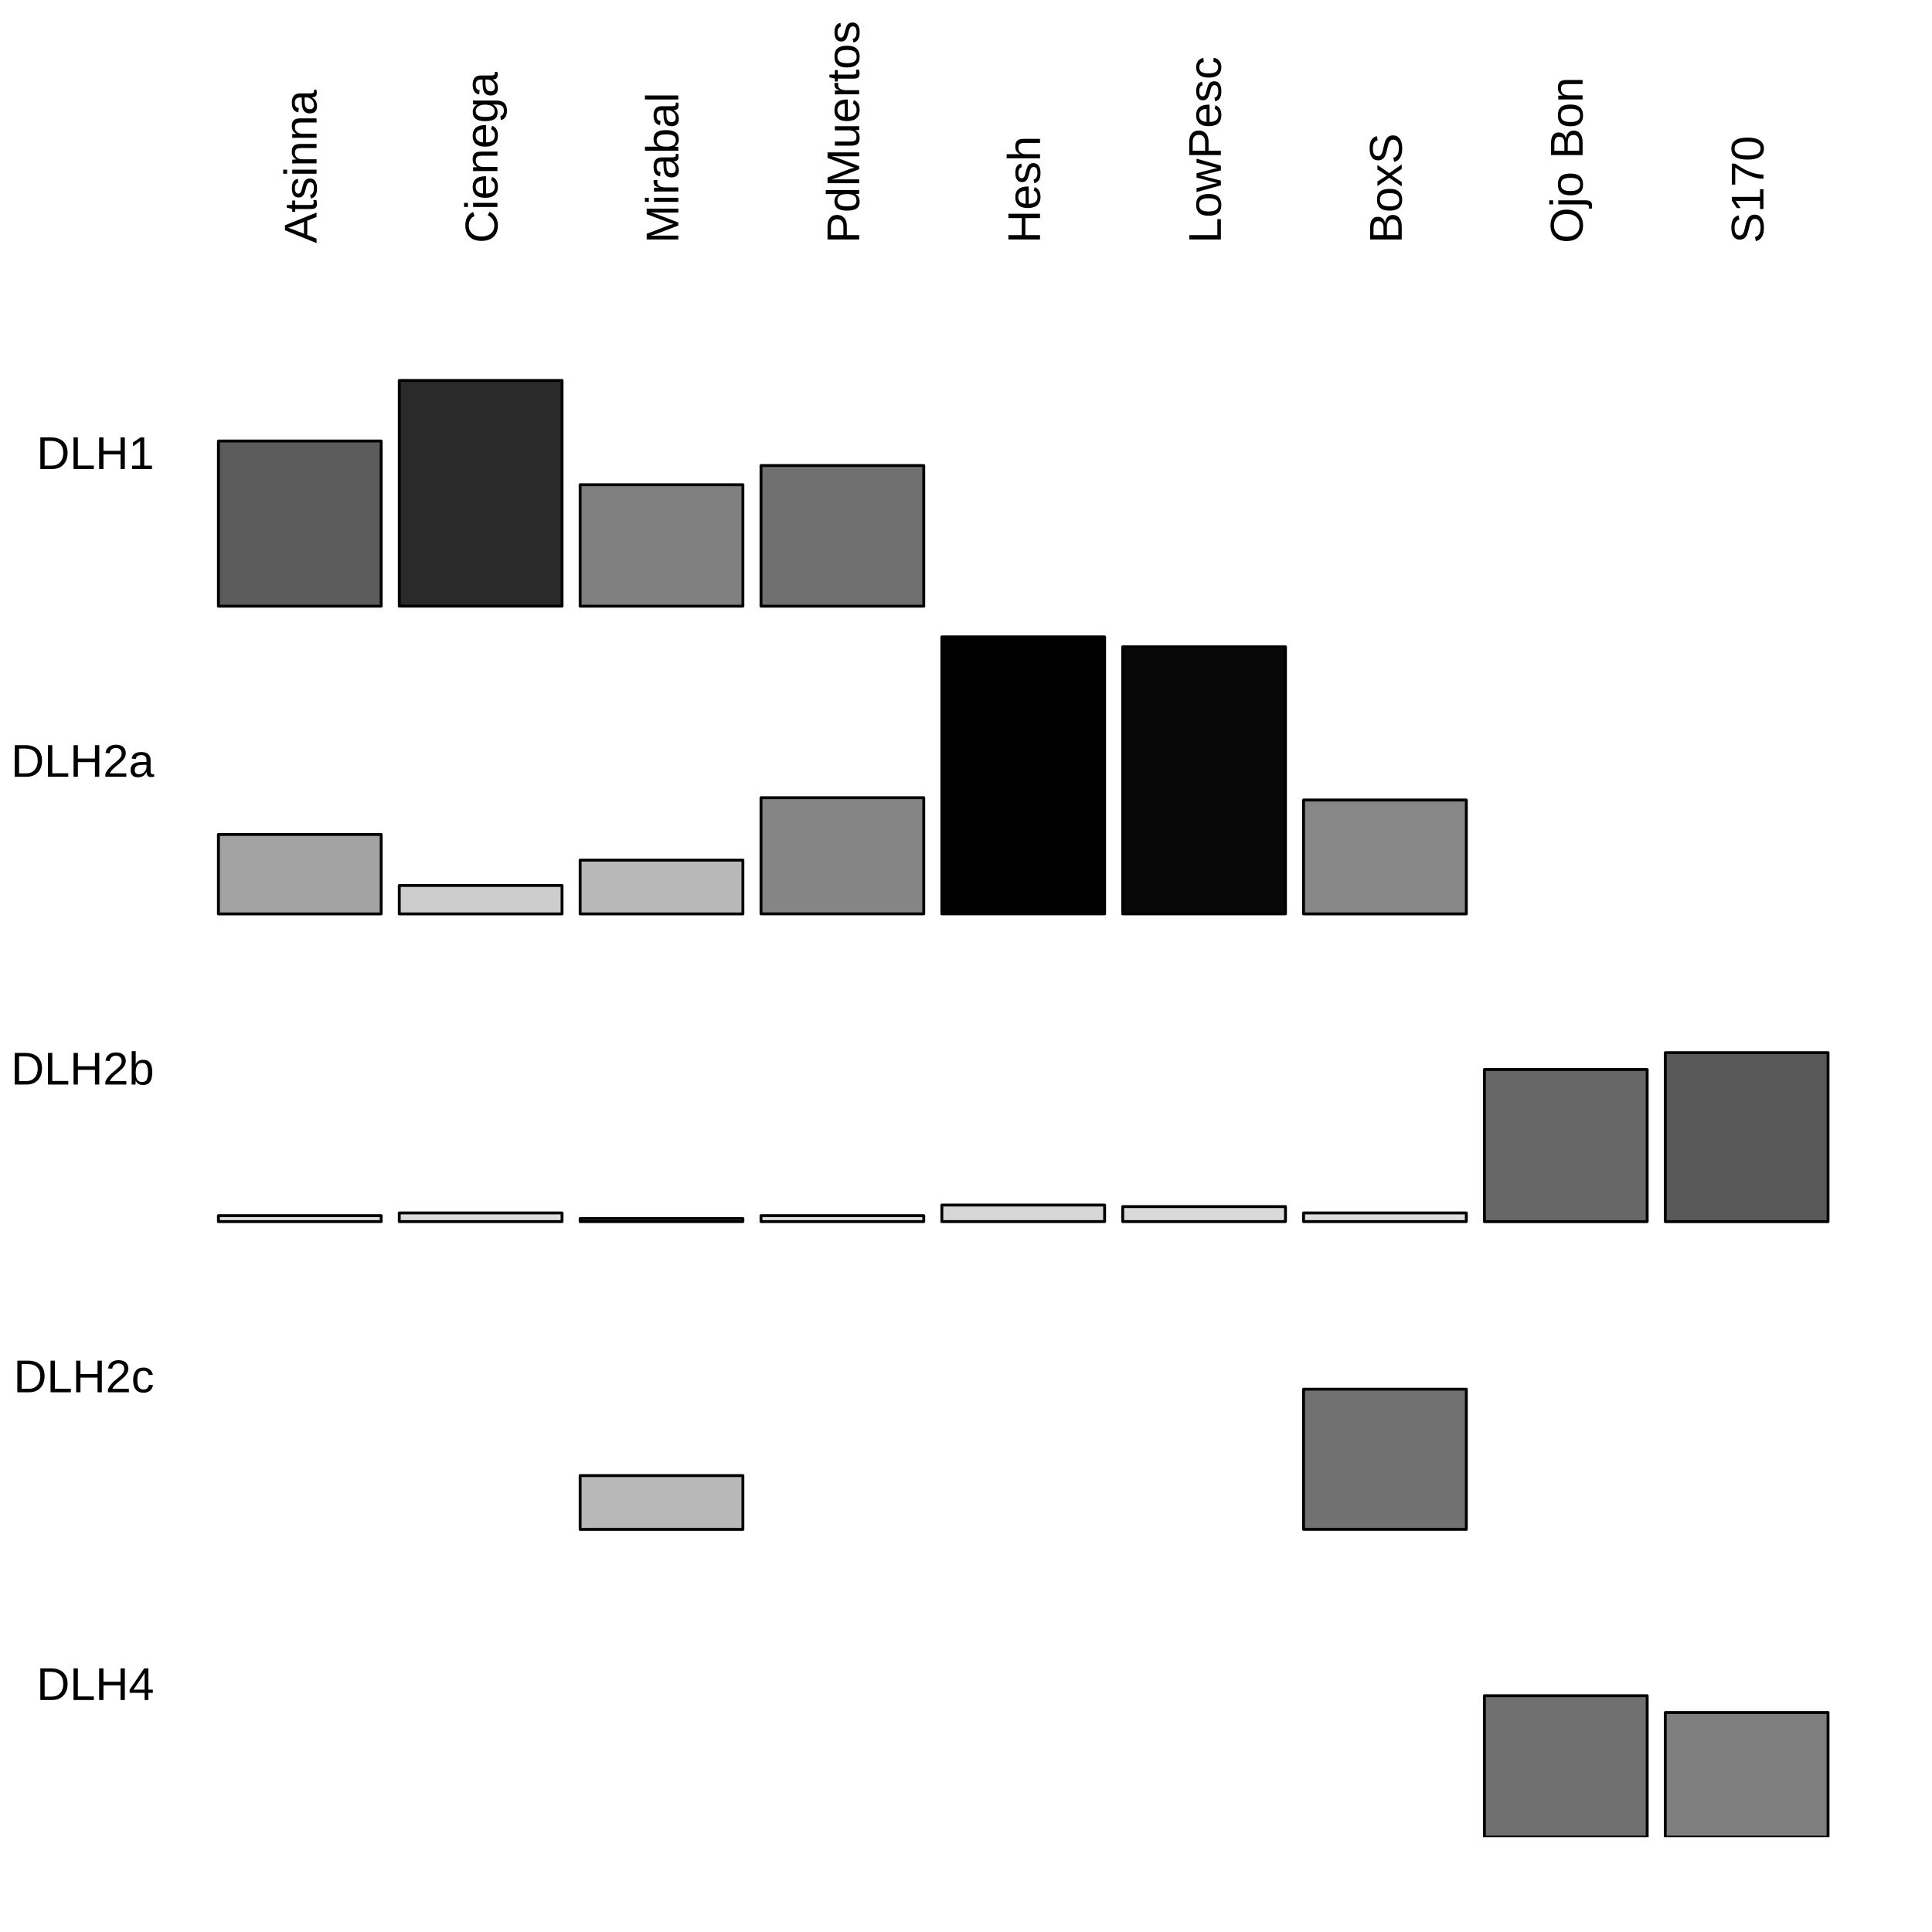
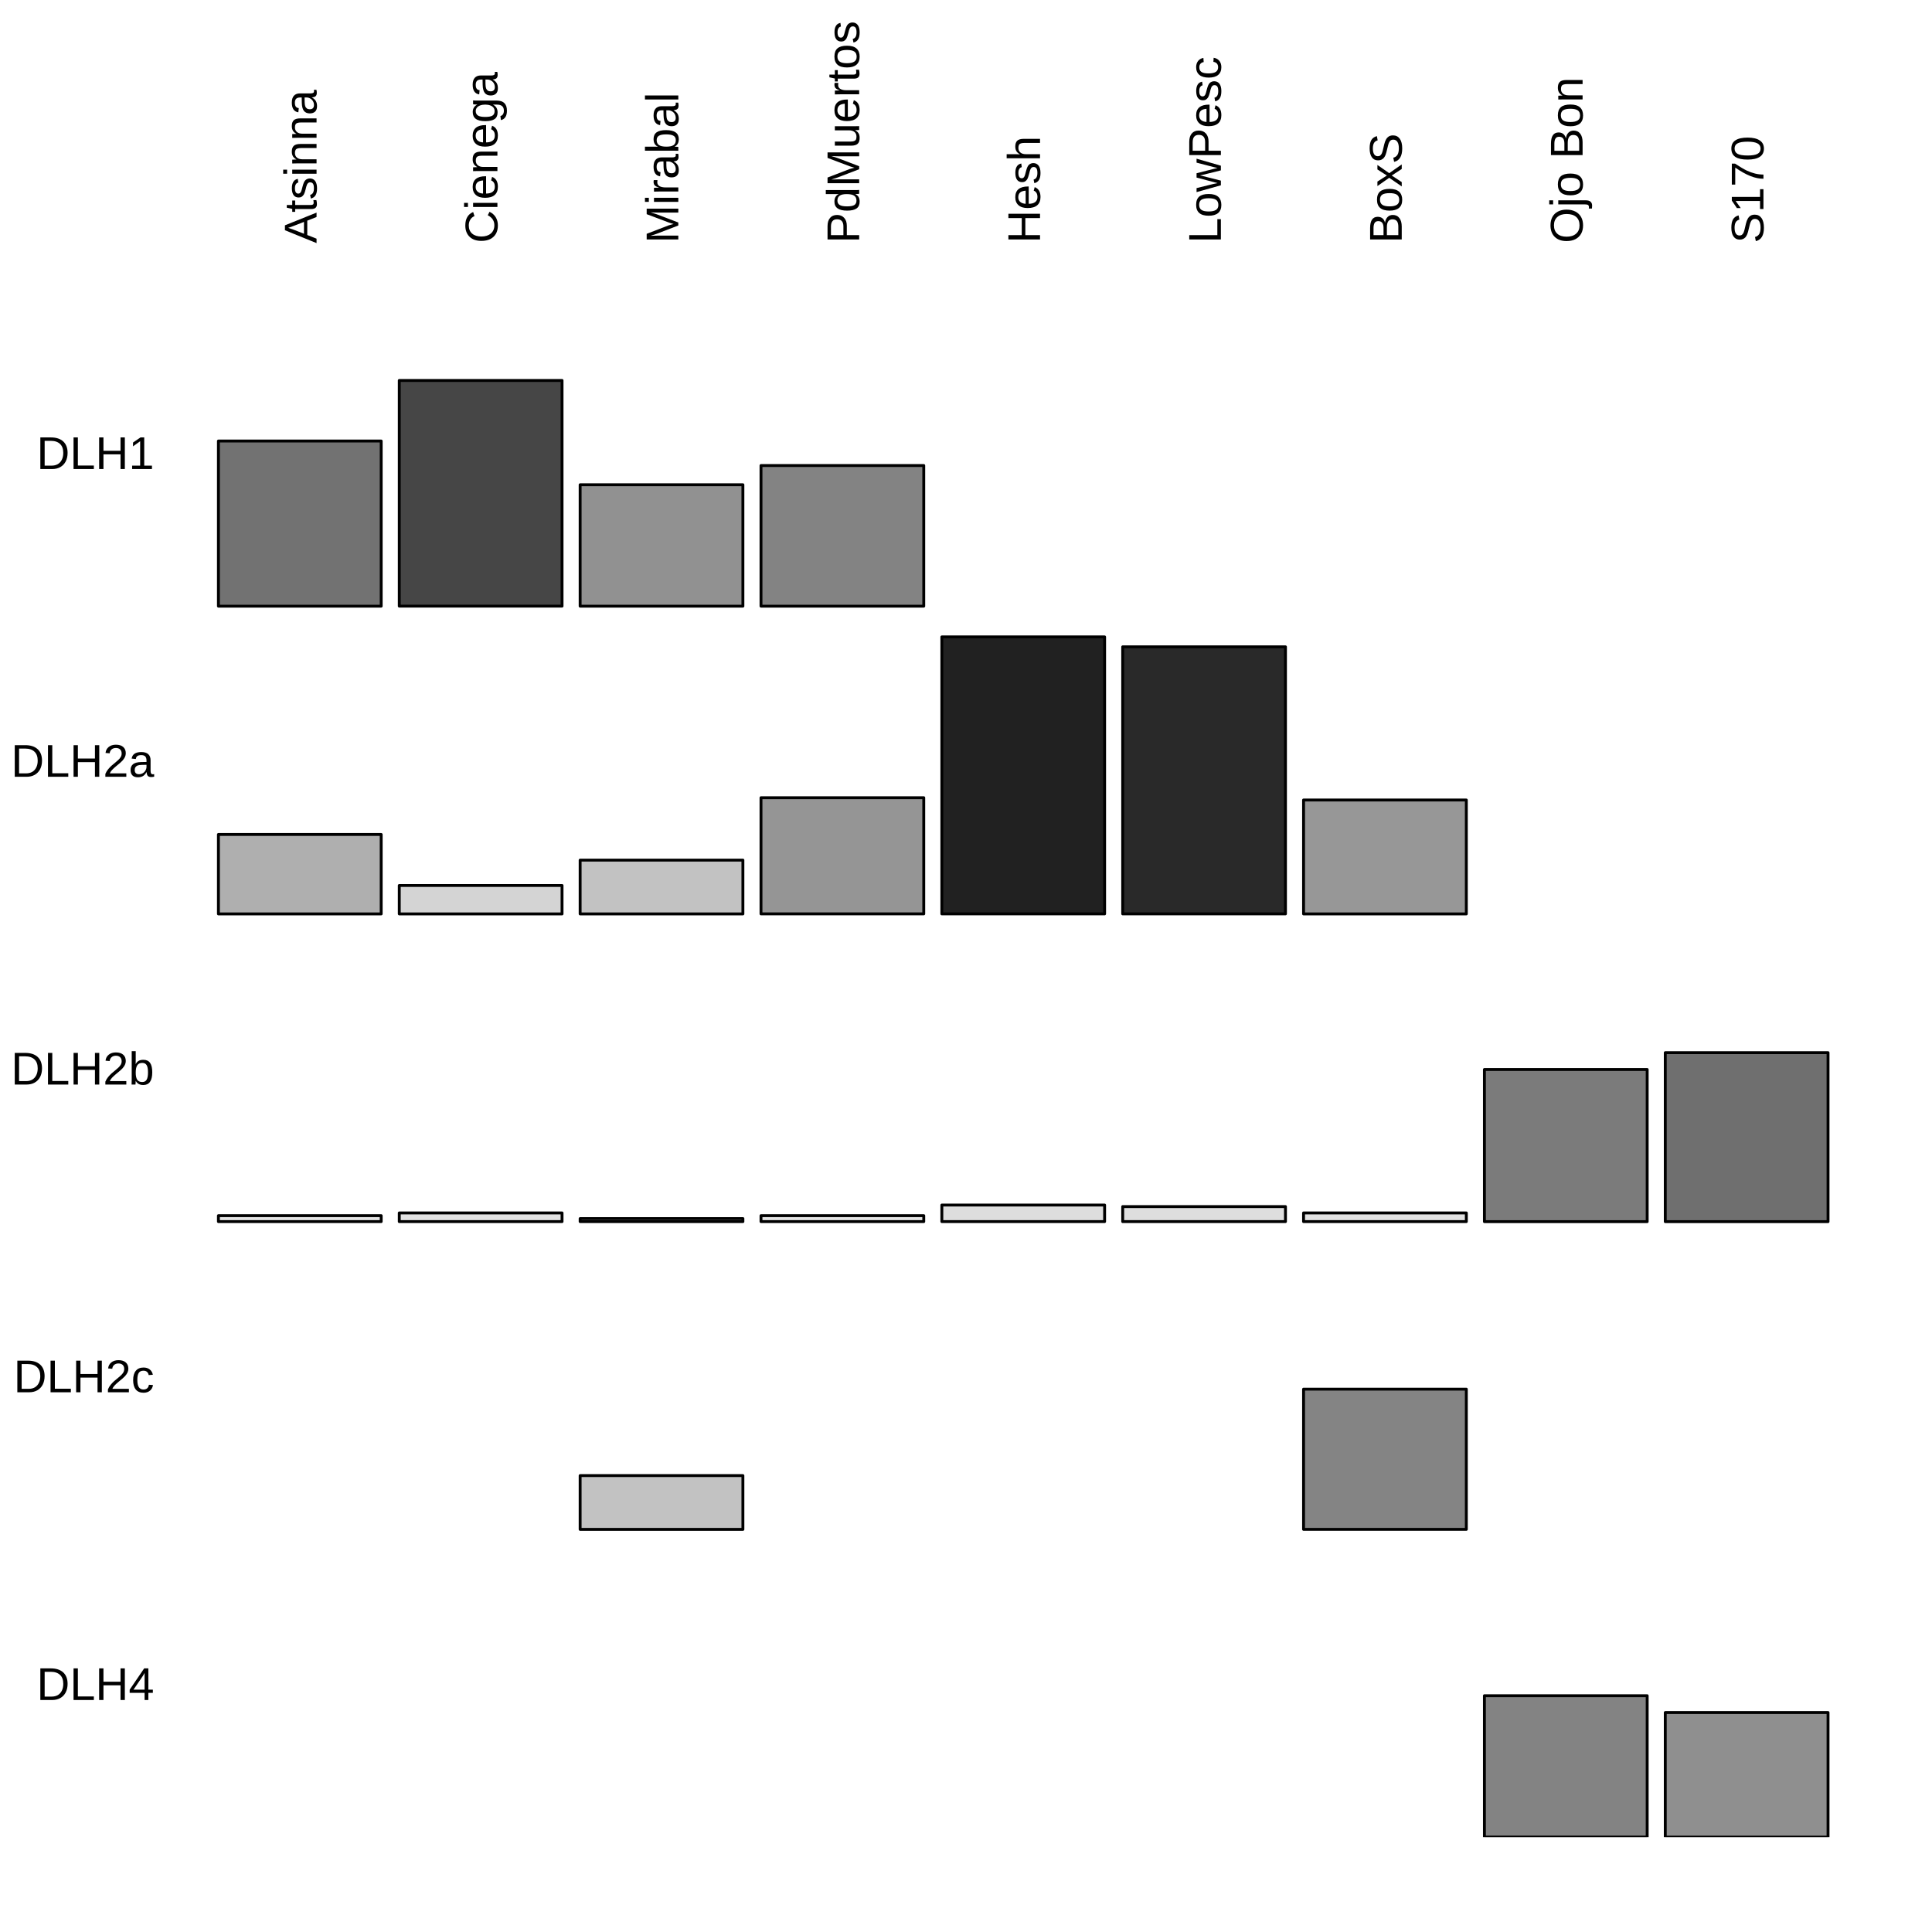
<svg xmlns="http://www.w3.org/2000/svg" class="svglite" width="504.00pt" height="504.00pt" viewBox="0 0 504.00 504.00">
  <defs>
    <style type="text/css">
    .svglite line, .svglite polyline, .svglite polygon, .svglite path, .svglite rect, .svglite circle {
      fill: none;
      stroke: #000000;
      stroke-linecap: round;
      stroke-linejoin: round;
      stroke-miterlimit: 10.00;
    }
    .svglite text {
      white-space: pre;
    }
  </style>
  </defs>
  <rect width="100%" height="100%" style="stroke: none; fill: #FFFFFF;" />
  <defs>
    <clipPath id="cpMC4wMHw1MDQuMDB8MC4wMHw1MDQuMDA=">
      <rect x="0.00" y="0.00" width="504.00" height="504.00" />
    </clipPath>
  </defs>
  <g clip-path="url(#cpMC4wMHw1MDQuMDB8MC4wMHw1MDQuMDA=)">
</g>
  <defs>
    <clipPath id="cpNTQuNjJ8NDc5LjI1fDc3Ljg1fDQ3OS4yNQ==">
      <rect x="54.62" y="77.85" width="424.63" height="401.40" />
    </clipPath>
  </defs>
  <g clip-path="url(#cpNTQuNjJ8NDc5LjI1fDc3Ljg1fDQ3OS4yNQ==)">
-     <rect x="56.98" y="115.05" width="42.46" height="43.08" style="stroke-width: 0.75; fill: #5C5C5C;" />
-     <rect x="56.98" y="217.69" width="42.46" height="20.72" style="stroke-width: 0.75; fill: #A3A3A3;" />
-     <rect x="56.98" y="317.13" width="42.46" height="1.55" style="stroke-width: 0.75; fill: #E0E0E0;" />
-     <rect x="56.98" y="479.25" width="42.46" height="0.00" style="stroke-width: 0.75; fill: #F4F4F4;" />
-     <rect x="104.16" y="99.25" width="42.46" height="58.87" style="stroke-width: 0.75; fill: #2A2A2A;" />
-     <rect x="104.16" y="231.00" width="42.46" height="7.41" style="stroke-width: 0.75; fill: #CDCDCD;" />
-     <rect x="104.16" y="316.42" width="42.46" height="2.26" style="stroke-width: 0.75; fill: #DEDEDE;" />
-     <rect x="151.34" y="126.46" width="42.46" height="31.67" style="stroke-width: 0.75; fill: #808080;" />
-     <rect x="151.34" y="224.38" width="42.46" height="14.03" style="stroke-width: 0.75; fill: #B8B8B8;" />
-     <rect x="151.34" y="317.89" width="42.46" height="0.79" style="stroke-width: 0.75; fill: #E2E2E2;" />
-     <rect x="151.34" y="384.94" width="42.46" height="14.03" style="stroke-width: 0.75; fill: #B8B8B8;" />
-     <rect x="198.52" y="121.44" width="42.46" height="36.69" style="stroke-width: 0.75; fill: #707070;" />
-     <rect x="198.52" y="208.10" width="42.46" height="30.30" style="stroke-width: 0.75; fill: #858585;" />
-     <rect x="198.52" y="317.13" width="42.46" height="1.55" style="stroke-width: 0.75; fill: #E0E0E0;" />
-     <rect x="245.70" y="166.15" width="42.46" height="72.25" style="stroke-width: 0.75; fill: #000000;" />
-     <rect x="245.70" y="314.36" width="42.46" height="4.32" style="stroke-width: 0.75; fill: #D7D7D7;" />
-     <rect x="292.88" y="158.13" width="42.46" height="0.00" style="stroke-width: 0.75; fill: #F5F5F5;" />
-     <rect x="292.88" y="168.74" width="42.46" height="69.66" style="stroke-width: 0.75; fill: #080808;" />
-     <rect x="292.88" y="314.76" width="42.46" height="3.92" style="stroke-width: 0.75; fill: #D9D9D9;" />
-     <rect x="340.06" y="208.70" width="42.46" height="29.71" style="stroke-width: 0.75; fill: #878787;" />
-     <rect x="340.06" y="316.42" width="42.46" height="2.26" style="stroke-width: 0.75; fill: #DEDEDE;" />
-     <rect x="340.06" y="362.39" width="42.46" height="36.57" style="stroke-width: 0.75; fill: #717171;" />
-     <rect x="387.24" y="279.00" width="42.46" height="39.69" style="stroke-width: 0.75; fill: #676767;" />
-     <rect x="387.24" y="442.36" width="42.46" height="36.88" style="stroke-width: 0.75; fill: #707070;" />
-     <rect x="434.42" y="274.61" width="42.46" height="44.08" style="stroke-width: 0.75; fill: #595959;" />
-     <rect x="434.42" y="446.75" width="42.46" height="32.50" style="stroke-width: 0.75; fill: #7E7E7E;" />
+     <rect x="56.98" y="115.05" width="42.46" height="43.08" style="stroke-width: 0.75; fill: #727272;" />
+     <rect x="56.98" y="217.69" width="42.46" height="20.72" style="stroke-width: 0.75; fill: #AFAFAF;" />
+     <rect x="56.98" y="317.13" width="42.46" height="1.55" style="stroke-width: 0.75; fill: #E4E4E4;" />
+     <rect x="56.98" y="479.25" width="42.46" height="0.00" style="stroke-width: 0.75; fill: #F6F6F6;" />
+     <rect x="104.16" y="99.25" width="42.46" height="58.87" style="stroke-width: 0.75; fill: #464646;" />
+     <rect x="104.16" y="231.00" width="42.46" height="7.41" style="stroke-width: 0.75; fill: #D4D4D4;" />
+     <rect x="104.16" y="316.42" width="42.46" height="2.26" style="stroke-width: 0.75; fill: #E2E2E2;" />
+     <rect x="151.34" y="126.46" width="42.46" height="31.67" style="stroke-width: 0.75; fill: #919191;" />
+     <rect x="151.34" y="224.38" width="42.46" height="14.03" style="stroke-width: 0.75; fill: #C2C2C2;" />
+     <rect x="151.34" y="317.89" width="42.46" height="0.79" style="stroke-width: 0.75; fill: #E6E6E6;" />
+     <rect x="151.34" y="384.94" width="42.46" height="14.03" style="stroke-width: 0.75; fill: #C2C2C2;" />
+     <rect x="198.52" y="121.44" width="42.46" height="36.69" style="stroke-width: 0.75; fill: #838383;" />
+     <rect x="198.52" y="208.10" width="42.46" height="30.30" style="stroke-width: 0.75; fill: #959595;" />
+     <rect x="198.52" y="317.13" width="42.46" height="1.55" style="stroke-width: 0.75; fill: #E4E4E4;" />
+     <rect x="245.70" y="166.15" width="42.46" height="72.25" style="stroke-width: 0.75; fill: #212121;" />
+     <rect x="245.70" y="314.36" width="42.46" height="4.32" style="stroke-width: 0.75; fill: #DDDDDD;" />
+     <rect x="292.88" y="158.13" width="42.46" height="0.00" style="stroke-width: 0.75; fill: #F6F6F6;" />
+     <rect x="292.88" y="168.74" width="42.46" height="69.66" style="stroke-width: 0.75; fill: #292929;" />
+     <rect x="292.88" y="314.76" width="42.46" height="3.92" style="stroke-width: 0.75; fill: #DEDEDE;" />
+     <rect x="340.06" y="208.70" width="42.46" height="29.71" style="stroke-width: 0.75; fill: #979797;" />
+     <rect x="340.06" y="316.42" width="42.46" height="2.26" style="stroke-width: 0.75; fill: #E2E2E2;" />
+     <rect x="340.06" y="362.39" width="42.46" height="36.57" style="stroke-width: 0.75; fill: #848484;" />
+     <rect x="387.24" y="279.00" width="42.46" height="39.69" style="stroke-width: 0.75; fill: #7B7B7B;" />
+     <rect x="387.24" y="442.36" width="42.46" height="36.88" style="stroke-width: 0.75; fill: #838383;" />
+     <rect x="434.42" y="274.61" width="42.46" height="44.08" style="stroke-width: 0.75; fill: #6F6F6F;" />
+     <rect x="434.42" y="446.75" width="42.46" height="32.50" style="stroke-width: 0.75; fill: #8F8F8F;" />
  </g>
  <g clip-path="url(#cpMC4wMHw1MDQuMDB8MC4wMHw1MDQuMDA=)">
    <text x="40.22" y="443.48" text-anchor="end" style="font-size: 12.00px; font-family: &quot;Arial&quot;;" textLength="32.60px" lengthAdjust="spacingAndGlyphs">DLH4</text>
    <text x="40.22" y="363.20" text-anchor="end" style="font-size: 12.00px; font-family: &quot;Arial&quot;;" textLength="39.20px" lengthAdjust="spacingAndGlyphs">DLH2c</text>
    <text x="40.22" y="282.92" text-anchor="end" style="font-size: 12.00px; font-family: &quot;Arial&quot;;" textLength="40.22px" lengthAdjust="spacingAndGlyphs">DLH2b</text>
    <text x="40.22" y="202.64" text-anchor="end" style="font-size: 12.00px; font-family: &quot;Arial&quot;;" textLength="39.96px" lengthAdjust="spacingAndGlyphs">DLH2a</text>
    <text x="40.22" y="122.36" text-anchor="end" style="font-size: 12.00px; font-family: &quot;Arial&quot;;" textLength="32.60px" lengthAdjust="spacingAndGlyphs">DLH1</text>
    <text transform="translate(82.58,63.45) rotate(-90)" style="font-size: 12.00px; font-family: &quot;Arial&quot;;" textLength="44.88px" lengthAdjust="spacingAndGlyphs">Atsinna</text>
    <text transform="translate(129.76,63.45) rotate(-90)" style="font-size: 12.00px; font-family: &quot;Arial&quot;;" textLength="49.08px" lengthAdjust="spacingAndGlyphs">Cienega</text>
    <text transform="translate(176.95,63.45) rotate(-90)" style="font-size: 12.00px; font-family: &quot;Arial&quot;;" textLength="44.29px" lengthAdjust="spacingAndGlyphs">Mirabal</text>
    <text transform="translate(224.13,63.45) rotate(-90)" style="font-size: 12.00px; font-family: &quot;Arial&quot;;" textLength="63.45px" lengthAdjust="spacingAndGlyphs">PdMuertos</text>
    <text transform="translate(271.31,63.45) rotate(-90)" style="font-size: 12.00px; font-family: &quot;Arial&quot;;" textLength="30.28px" lengthAdjust="spacingAndGlyphs">Hesh</text>
    <text transform="translate(318.49,63.45) rotate(-90)" style="font-size: 12.00px; font-family: &quot;Arial&quot;;" textLength="50.70px" lengthAdjust="spacingAndGlyphs">LowPesc</text>
    <text transform="translate(365.67,63.45) rotate(-90)" style="font-size: 12.00px; font-family: &quot;Arial&quot;;" textLength="29.94px" lengthAdjust="spacingAndGlyphs">BoxS</text>
    <text transform="translate(412.85,63.45) rotate(-90)" style="font-size: 12.00px; font-family: &quot;Arial&quot;;" textLength="47.13px" lengthAdjust="spacingAndGlyphs">Ojo Bon</text>
    <text transform="translate(460.03,63.45) rotate(-90)" style="font-size: 12.00px; font-family: &quot;Arial&quot;;" textLength="30.54px" lengthAdjust="spacingAndGlyphs">S170</text>
  </g>
</svg>
